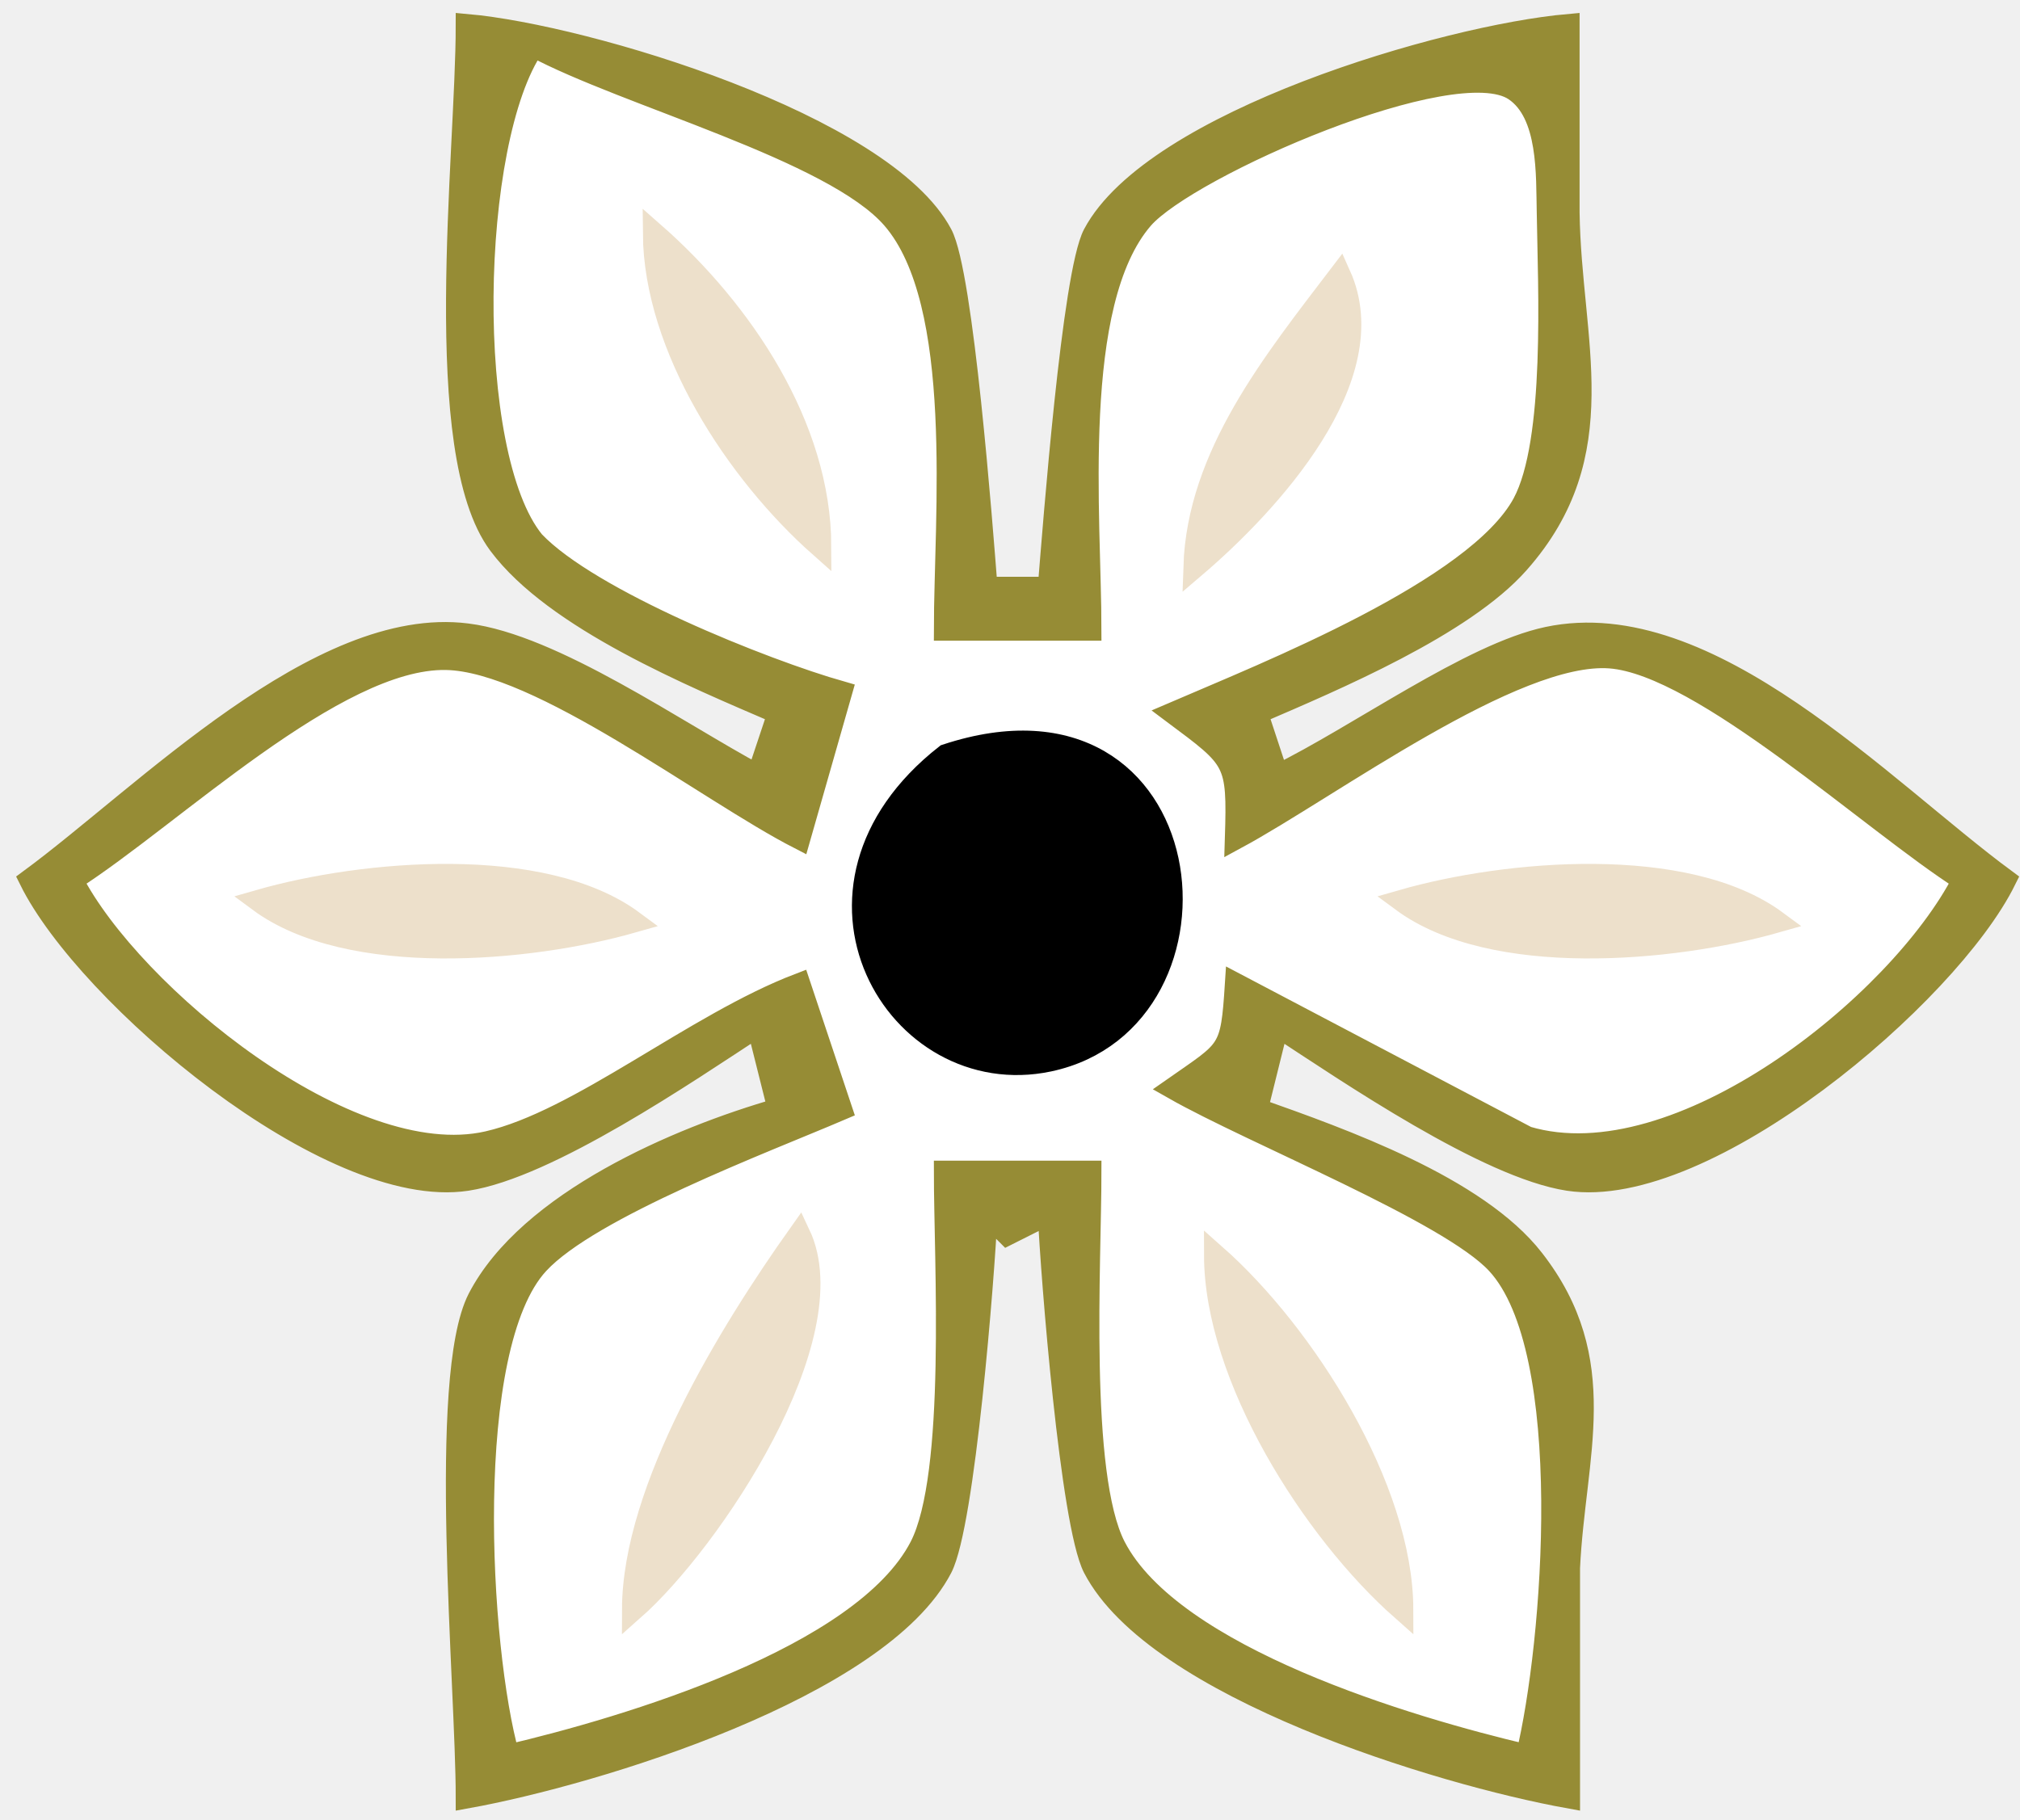
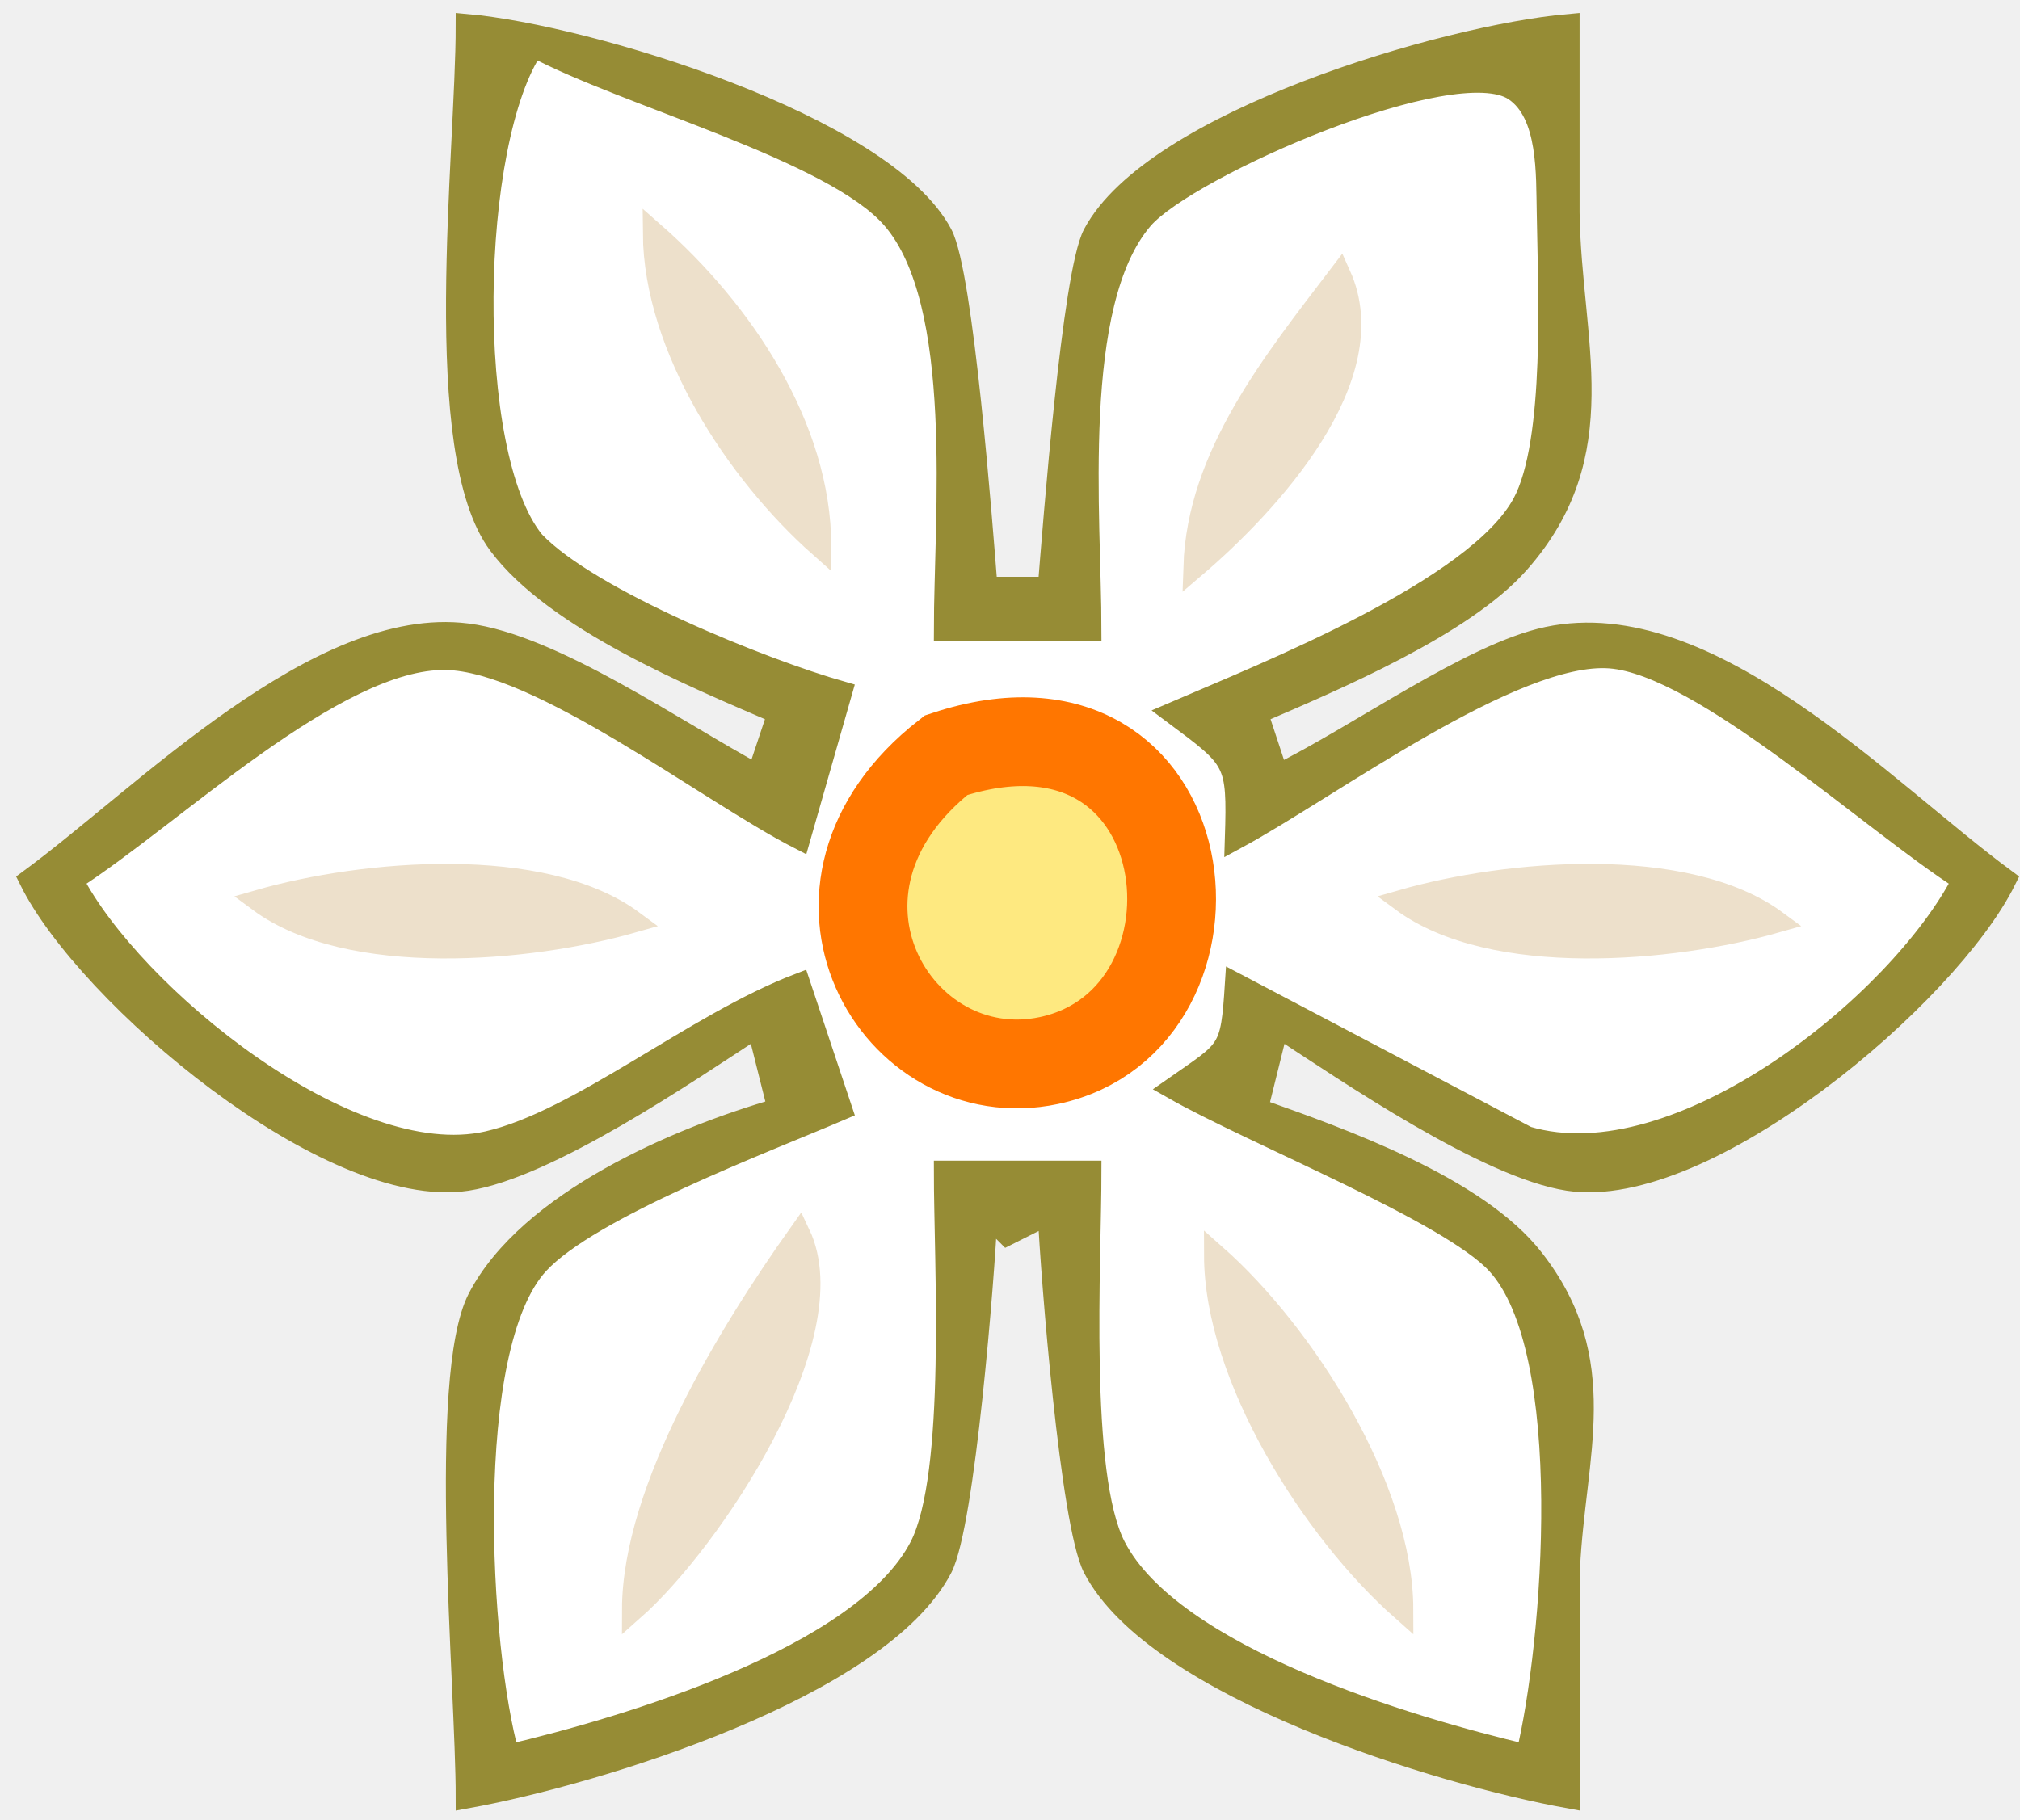
<svg xmlns="http://www.w3.org/2000/svg" width="1.011in" height="0.911in" viewBox="0 0 91 82">
  <path id="PetaloCentroLight" fill="white" stroke="white" stroke-width="1" d="M 42.62,34.03            C 54.33,30.16 55.98,45.94 47.25,47.79              40.39,49.24 34.94,40.04 42.62,34.03 Z            M 29.46,10.52            C 33.42,14.00 36.94,19.22 36.95,24.62              33.17,21.27 29.50,15.66 29.46,10.52 Z            M 60.36,12.40            C 62.43,17.00 57.14,22.71 53.81,25.55              53.97,20.52 57.39,16.30 60.36,12.40 Z            M 11.67,40.59            C 16.37,39.24 24.47,38.53 28.52,41.53              23.82,42.87 15.72,43.59 11.67,40.59 Z            M 63.17,40.59            C 67.87,39.24 75.97,38.53 80.03,41.53              75.33,42.87 67.23,43.59 63.17,40.59 Z            M 36.01,55.62            C 38.18,60.21 32.01,69.45 28.52,72.53              28.53,67.09 32.89,60.02 36.01,55.62 Z            M 54.74,56.56            C 58.78,60.13 63.16,67.06 63.17,72.53              59.13,68.96 54.75,62.04 54.74,56.56 Z            M 24.04,2.07            C 21.10,6.32 20.83,20.49 24.04,24.41              26.56,27.06 34.41,30.20 37.89,31.19              37.89,31.19 36.01,37.77 36.01,37.77              31.86,35.64 24.29,29.76 20.09,29.69              15.11,29.60 7.72,36.79 3.24,39.65              5.90,44.82 15.73,52.89 21.97,51.47              26.10,50.53 31.30,46.15 36.01,44.35              36.01,44.35 37.89,49.98 37.89,49.98              34.43,51.46 26.57,54.41 24.24,56.93              20.76,60.69 21.55,74.31 22.90,79.11              28.22,77.86 38.88,74.70 41.47,69.70              43.14,66.46 42.57,56.82 42.57,52.80              42.57,52.80 49.12,52.80 49.12,52.80              49.12,56.82 48.55,66.46 50.22,69.70              52.81,74.70 63.47,77.86 68.79,79.11              70.01,74.10 71.06,60.83 67.45,56.93              65.30,54.60 56.47,51.09 52.87,49.04              55.40,47.27 55.48,47.45 55.68,44.35              55.68,44.35 68.79,51.25 68.79,51.25              75.58,53.26 85.54,45.30 88.45,39.65              84.36,37.05 76.70,29.94 72.54,29.62              68.21,29.29 59.88,35.50 55.68,37.77              55.79,34.24 55.68,34.23 52.87,32.13              57.05,30.33 66.52,26.59 68.63,22.69              70.13,19.90 69.78,12.93 69.73,9.58              69.69,7.90 69.82,5.11 68.23,4.05              65.50,2.24 53.51,7.50 51.47,9.84              48.17,13.65 49.12,23.35 49.12,28.37              49.12,28.37 42.57,28.37 42.57,28.37              42.57,23.35 43.52,13.65 40.22,9.84              37.55,6.75 28.20,4.31 24.04,2.07 Z" />
  <path id="PetaloInternoDark" fill="#ede0cb" stroke="#ede0cb" stroke-width="1" d="M 29.46,10.52            C 33.42,14.00 36.94,19.22 36.95,24.62              33.17,21.27 29.50,15.66 29.46,10.52 Z            M 60.36,12.40            C 62.43,17.00 57.14,22.71 53.81,25.55              53.97,20.52 57.39,16.30 60.36,12.40 Z            M 11.67,40.59            C 16.37,39.24 24.47,38.53 28.52,41.53              23.82,42.87 15.72,43.59 11.67,40.59 Z            M 63.17,40.59            C 67.87,39.24 75.97,38.53 80.03,41.53              75.33,42.87 67.23,43.59 63.17,40.59 Z            M 36.01,55.62            C 38.18,60.21 32.01,69.45 28.52,72.53              28.53,67.09 32.89,60.02 36.01,55.62 Z            M 54.74,56.56            C 58.78,60.13 63.16,67.06 63.17,72.53              59.13,68.96 54.75,62.04 54.74,56.56 Z" />
  <path id="PetaloExt" fill="#968c35" stroke="#968c35" stroke-width="1" d="M 21.03,1.13            C 26.43,1.61 39.80,5.64 42.41,10.56              43.36,12.34 44.22,23.68 44.44,26.49              44.44,26.49 47.25,26.49 47.25,26.49              47.48,23.68 48.34,12.34 49.28,10.56              51.98,5.48 65.12,1.62 70.66,1.13              70.66,1.13 70.66,9.58 70.66,9.58              70.74,15.39 72.77,20.42 68.40,25.36              65.91,28.18 60.13,30.62 56.62,32.13              56.62,32.13 57.55,34.95 57.55,34.95              61.19,33.17 66.27,29.47 69.73,28.74              76.98,27.21 84.81,35.58 90.33,39.65              87.76,44.84 76.84,54.10 70.66,53.16              67.00,52.60 60.76,48.33 57.55,46.23              57.55,46.23 56.62,49.98 56.62,49.98              60.46,51.34 66.53,53.49 69.07,56.76              72.63,61.33 70.92,65.57 70.68,70.65              70.68,70.65 70.68,80.99 70.68,80.99              64.86,79.94 52.08,76.04 49.28,70.64              48.26,68.65 47.38,57.50 47.25,54.68              47.25,54.68 45.38,55.62 45.38,55.62              45.38,55.62 44.44,54.68 44.44,54.68              44.31,57.50 43.43,68.65 42.41,70.64              39.61,76.04 26.84,79.94 21.03,80.99              21.03,75.96 19.74,62.07 21.56,58.52              23.82,54.16 30.55,51.28 35.08,49.98              35.08,49.98 34.14,46.23 34.14,46.23              30.93,48.33 24.69,52.60 21.03,53.16              14.85,54.10 3.93,44.84 1.36,39.65              6.52,35.85 14.36,27.75 21.03,28.59              24.91,29.07 30.49,32.99 34.14,34.95              34.14,34.95 35.08,32.13 35.08,32.13              31.20,30.46 25.01,27.90 22.49,24.52              19.38,20.35 21.03,6.98 21.03,1.13 Z            M 24.04,2.07            C 21.10,6.32 20.83,20.49 24.04,24.41              26.56,27.06 34.41,30.20 37.89,31.19              37.89,31.19 36.01,37.77 36.01,37.77              31.86,35.64 24.29,29.76 20.09,29.69              15.11,29.60 7.72,36.79 3.24,39.65              5.90,44.82 15.73,52.89 21.97,51.47              26.10,50.53 31.30,46.15 36.01,44.35              36.01,44.35 37.89,49.98 37.89,49.98              34.43,51.46 26.57,54.41 24.24,56.93              20.76,60.69 21.55,74.31 22.90,79.11              28.22,77.86 38.88,74.70 41.47,69.70              43.14,66.46 42.57,56.82 42.57,52.80              42.57,52.80 49.12,52.80 49.12,52.80              49.12,56.82 48.55,66.46 50.22,69.70              52.81,74.70 63.47,77.86 68.79,79.11              70.01,74.10 71.06,60.83 67.45,56.93              65.30,54.60 56.47,51.09 52.87,49.04              55.40,47.27 55.48,47.45 55.68,44.35              55.68,44.35 68.79,51.25 68.79,51.25              75.58,53.26 85.54,45.30 88.45,39.65              84.36,37.05 76.70,29.94 72.54,29.62              68.21,29.29 59.88,35.50 55.68,37.77              55.79,34.24 55.68,34.23 52.87,32.13              57.05,30.33 66.52,26.59 68.63,22.69              70.13,19.90 69.78,12.93 69.73,9.58              69.69,7.90 69.82,5.11 68.23,4.05              65.50,2.24 53.51,7.50 51.47,9.84              48.17,13.65 49.12,23.35 49.12,28.37              49.12,28.37 42.57,28.37 42.57,28.37              42.57,23.35 43.52,13.65 40.22,9.84              37.55,6.75 28.20,4.31 24.04,2.07 Z" />
-   <path id="PetaloCentro" fill="black" stroke="black" stroke-width="1" d="M 42.62,34.03            C 54.33,30.16 55.98,45.94 47.25,47.79              40.39,49.24 34.94,40.04 42.62,34.03 Z" />
+   <path id="PetaloCentro" fill="#fee980" stroke="#ff7600" stroke-width="4" d="M 42.62,34.03            C 54.33,30.16 55.98,45.94 47.25,47.79              40.39,49.24 34.94,40.04 42.62,34.03 Z" />
</svg>
